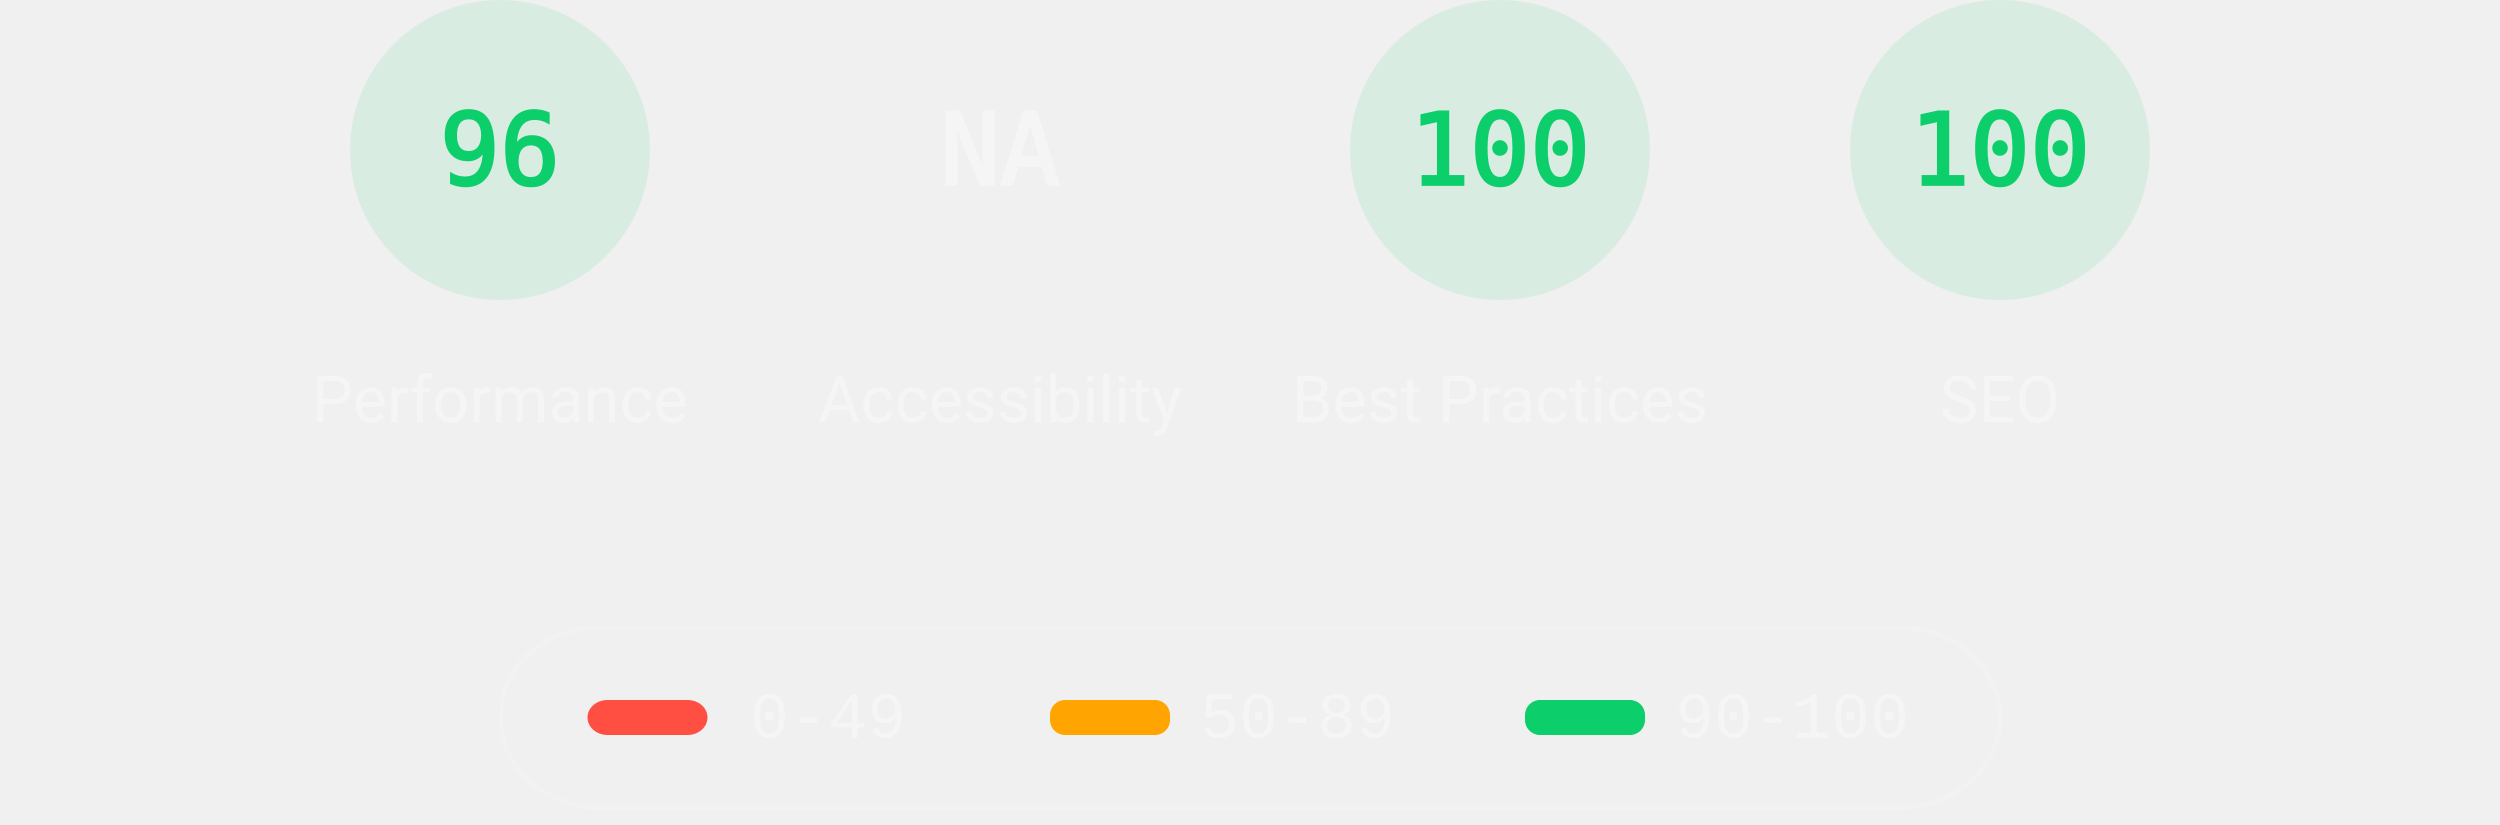
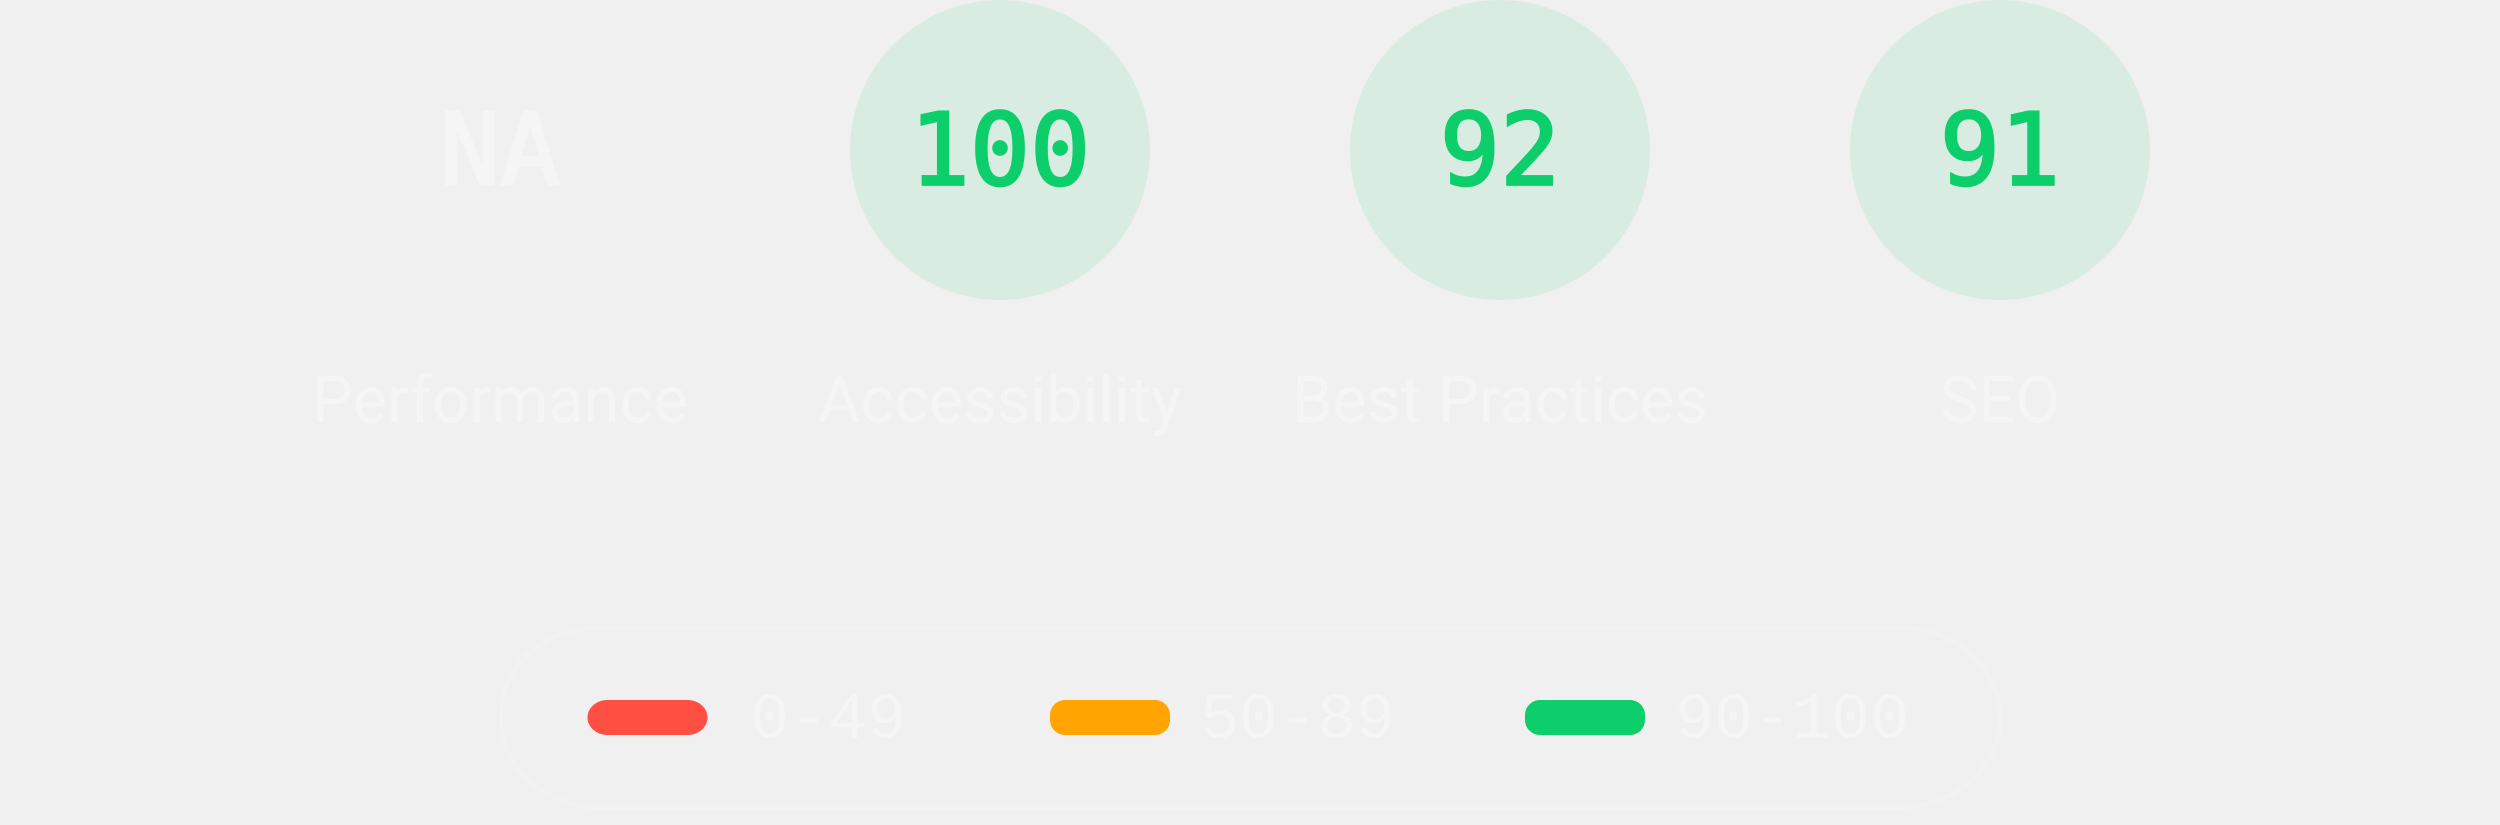
<svg xmlns="http://www.w3.org/2000/svg" class="theme--dark" fill="none" width="1000" height="330">
  <style>
			.gauge-base {
				opacity: 0.1
			}

			.gauge-arc {
				fill: none;
				animation-delay: 250ms;
				stroke-linecap: round;
				transform: rotate(-90deg);
				transform-origin: 100px 60px;
				animation: load-gauge 1s ease forwards
			}

			.guage-text {
				font-size: 40px;
				font-family: monospace;
				text-align: center
			}

			.guage-red {
				color: #ff4e42;
				fill: #ff4e42;
				stroke: #ff4e42
			}
			.guage-orange {
				color: #ffa400;
				fill: #ffa400;
				stroke: #ffa400
			}
			.guage-green {
				color: #0cce6b;
				fill: #0cce6b;
				stroke: #0cce6b
			}
			.theme--agnostic .guage-undefined {
				color: #5c5c5c;
				fill: #5c5c5c;
				stroke: #5c5c5c
			}
			.theme--light .guage-undefined {
				color: #1e1e1e;
				fill: #1e1e1e;
				stroke: #1e1e1e
			}
			.theme--dark .guage-undefined {
				color: #f5f5f5;
				fill: #f5f5f5;
				stroke: #f5f5f5
			}

			.guage-title {
				stroke: none;
				font-size: 26px;
				line-height: 26px;
				font-family: Roboto, Halvetica, Arial, sans-serif
			}
			.metric.guage-title {
				font-family: 'Courier New', Courier, monospace
			}
			.theme--agnostic .guage-title {
				color: #737373;
				fill: #737373
			}
			.theme--light .guage-title {
				color: #212121;
				fill: #212121
			}
			.theme--dark .guage-title {
				color: #f5f5f5;
				fill: #f5f5f5
			}

			@keyframes load-gauge {
				from {
					stroke-dasharray: 0 352.858
				}
			}
			.lh-gauge--pwa__disc {
				fill: #e0e0e0
			}
			.lh-gauge--pwa__logo {
				position: relative;
				fill: #b0b0b0
			}
			.lh-gauge--pwa__invisible {
				display: none
			}
			.lh-gauge--pwa__visible {
				display: inline
			}
			.guage-invisible {
				display: none
			}
			.lh-gauge--pwa__logo--primary-color {
				fill: #304ffe
			}
			.theme--agnostic .lh-gauge--pwa__logo--secondary-color {
				fill: #787878
			}
			.theme--light .lh-gauge--pwa__logo--secondary-color {
				fill: #3d3d3d
			}
			.theme--dark .lh-gauge--pwa__logo--secondary-color {
				fill: #d8b6b6
			}
			.theme--light #svg_2 {
				stroke: #00000022
			}
			.theme--agnostic #svg_2 {
				stroke: #616161
			}
			.theme--light #svg_2 {
				stroke: #00000022
			}
			.theme--dark #svg_2 {
				stroke: #f5f5f566
			}
		</style>
-   <svg class="guage-div guage-perf guage-green" viewBox="0 0 200 200" width="200" height="200" x="100" y="0">
-     <circle class="gauge-base" r="56" cx="100" cy="60" stroke-width="8" />
-     <circle class="gauge-arc guage-arc-1" r="56" cx="100" cy="60" stroke-width="8" style="stroke-dasharray: 337.784, 351.858;" />
-     <text class="guage-text" x="100px" y="60px" alignment-baseline="central" dominant-baseline="central" text-anchor="middle">96</text>
+   <svg class="guage-div guage-perf guage-undefined" viewBox="0 0 200 200" width="200" height="200" x="100" y="0">
+     <circle class="gauge-base" r="56" cx="100" cy="60" stroke-width="8" />
+     <circle class="gauge-arc guage-arc-1" r="56" cx="100" cy="60" stroke-width="8" style="stroke-dasharray: 351.858, 351.858;" />
+     <text class="guage-text" x="100px" y="60px" alignment-baseline="central" dominant-baseline="central" text-anchor="middle">NA</text>
    <text class="guage-title" x="100px" y="160px" alignment-baseline="central" dominant-baseline="central" text-anchor="middle">Performance</text>
  </svg>
-   <svg class="guage-div guage-acc guage-undefined" viewBox="0 0 200 200" width="200" height="200" x="300" y="0">
+   <svg class="guage-div guage-acc guage-green" viewBox="0 0 200 200" width="200" height="200" x="300" y="0">
    <circle class="gauge-base" r="56" cx="100" cy="60" stroke-width="8" />
    <circle class="gauge-arc guage-arc-2" r="56" cx="100" cy="60" stroke-width="8" style="stroke-dasharray: 351.858, 351.858;" />
-     <text class="guage-text" x="100px" y="60px" alignment-baseline="central" dominant-baseline="central" text-anchor="middle">NA</text>
+     <text class="guage-text" x="100px" y="60px" alignment-baseline="central" dominant-baseline="central" text-anchor="middle">100</text>
    <text class="guage-title" x="100px" y="160px" alignment-baseline="central" dominant-baseline="central" text-anchor="middle">Accessibility</text>
  </svg>
  <svg class="guage-div guage-best guage-green" viewBox="0 0 200 200" width="200" height="200" x="500" y="0">
    <circle class="gauge-base" r="56" cx="100" cy="60" stroke-width="8" />
-     <circle class="gauge-arc guage-arc-3" r="56" cx="100" cy="60" stroke-width="8" style="stroke-dasharray: 351.858, 351.858;" />
-     <text class="guage-text" x="100px" y="60px" alignment-baseline="central" dominant-baseline="central" text-anchor="middle">100</text>
+     <circle class="gauge-arc guage-arc-3" r="56" cx="100" cy="60" stroke-width="8" style="stroke-dasharray: 323.709, 351.858;" />
+     <text class="guage-text" x="100px" y="60px" alignment-baseline="central" dominant-baseline="central" text-anchor="middle">92</text>
    <text class="guage-title" x="100px" y="160px" alignment-baseline="central" dominant-baseline="central" text-anchor="middle">Best Practices</text>
  </svg>
  <svg class="guage-div guage-seo guage-green" viewBox="0 0 200 200" width="200" height="200" x="700" y="0">
    <circle class="gauge-base" r="56" cx="100" cy="60" stroke-width="8" />
-     <circle class="gauge-arc guage-arc-4" r="56" cx="100" cy="60" stroke-width="8" style="stroke-dasharray: 351.858, 351.858;" />
-     <text class="guage-text" x="100px" y="60px" alignment-baseline="central" dominant-baseline="central" text-anchor="middle">100</text>
+     <circle class="gauge-arc guage-arc-4" r="56" cx="100" cy="60" stroke-width="8" style="stroke-dasharray: 320.191, 351.858;" />
+     <text class="guage-text" x="100px" y="60px" alignment-baseline="central" dominant-baseline="central" text-anchor="middle">91</text>
    <text class="guage-title" x="100px" y="160px" alignment-baseline="central" dominant-baseline="central" text-anchor="middle">SEO</text>
  </svg>
  <svg class="guage-div guage-pwa guage-invisible" viewBox="0 0 200 200" width="200" height="200" x="900" y="0">
    <svg viewBox="0 0 60 60" width="112" height="112" x="44" y="4">
      <defs>
        <linearGradient id="lh-gauge--pwa__check-circle__gradient-0" x1="50%" y1="0%" x2="50%" y2="100%">
          <stop stop-color="#00C852" offset="0%" />
          <stop stop-color="#009688" offset="100%" />
        </linearGradient>
        <linearGradient id="lh-gauge--pwa__installable__shadow-gradient-0" x1="76.056%" x2="24.111%" y1="82.995%" y2="24.735%">
          <stop stop-color="#A5D6A7" offset="0%" />
          <stop stop-color="#80CBC4" offset="100%" />
        </linearGradient>
        <linearGradient id="lh-gauge--pwa__fast-reliable__shadow-gradient-0" x1="76.056%" y1="82.995%" x2="25.678%" y2="26.493%">
          <stop stop-color="#64B5F6" offset="0%" />
          <stop stop-color="#2979FF" offset="100%" />
        </linearGradient>
        <g id="lh-gauge--pwa__fast-reliable-badge-0">
          <circle fill="#FFFFFF" cx="10" cy="10" r="10" />
          <path fill="#304FFE" d="M10 3.58l5.25 2.34v3.5c0 3.23-2.24 6.26-5.25 7-3.01-.74-5.25-3.77-5.25-7v-3.5L10 3.58zm-.47 10.74l2.76-4.83.03-.07c.04-.08 0-.24-.22-.24h-1.64l.47-3.26h-.47l-2.7 4.77c-.02.01.05-.1-.04.05-.09.16-.1.31.18.31h1.63l-.47 3.27h.47z" />
        </g>
        <g id="lh-gauge--pwa__installable-badge-0">
          <circle fill="#FFFFFF" cx="10" cy="10" r="10" />
          <path fill="#009688" d="M10 4.167A5.835 5.835 0 0 0 4.167 10 5.835 5.835 0 0 0 10 15.833 5.835 5.835 0 0 0 15.833 10 5.835 5.835 0 0 0 10 4.167zm2.917 6.416h-2.334v2.334H9.417v-2.334H7.083V9.417h2.334V7.083h1.166v2.334h2.334v1.166z" />
        </g>
      </defs>
      <g stroke="none" fill-rule="nonzero">
        <circle class="lh-gauge--pwa__disc" cx="30" cy="30" r="30" />
        <g class="lh-gauge--pwa__logo">
          <path d="M35.66 19.39l.7-1.75h2L37.4 15 38.6 12l3.4 9h-2.51l-.58-1.61z" />
          <path d="M33.52 21l3.65-9h-2.42l-2.5 5.82L30.5 12h-1.86l-1.9 5.82-1.35-2.65-1.21 3.72L25.4 21h2.38l1.72-5.2 1.64 5.2z" />
          <path fill-rule="nonzero" d="M20.3 17.91h1.48c.45 0 .85-.05 1.2-.15l.39-1.18 1.07-3.3a2.64 2.64 0 0 0-.28-.37c-.55-.6-1.36-.91-2.42-.91H18v9h2.3V17.9zm1.96-3.84c.22.22.33.5.33.87 0 .36-.1.65-.29.87-.2.23-.59.35-1.15.35h-.86v-2.41h.87c.52 0 .89.1 1.1.32z" />
        </g>
        <rect class="lh-gauge--pwa__component lh-gauge--pwa__na-line lh-gauge--pwa__invisible" fill="#FFFFFF" x="20" y="32" width="20" height="4" rx="2" />
        <g class="lh-gauge--pwa__component lh-gauge--pwa__fast-reliable-badge lh-gauge--pwa__invisible" transform="translate(20, 29)">
          <path fill="url(#lh-gauge--pwa__fast-reliable__shadow-gradient-0)" d="M33.63 19.49A30 30 0 0 1 16.2 30.36L3 17.14 17.14 3l16.49 16.49z" />
          <use href="#lh-gauge--pwa__fast-reliable-badge-0" />
        </g>
        <g class="lh-gauge--pwa__component lh-gauge--pwa__installable-badge lh-gauge--pwa__invisible" transform="translate(20, 29)">
          <path fill="url(#lh-gauge--pwa__installable__shadow-gradient-0)" d="M33.629 19.487c-4.272 5.453-10.391 9.39-17.415 10.869L3 17.142 17.142 3 33.63 19.487z" />
          <use href="#lh-gauge--pwa__installable-badge-0" />
        </g>
        <g class="lh-gauge--pwa__component lh-gauge--pwa__fast-reliable-installable-badges lh-gauge--pwa__invisible">
          <g transform="translate(8, 29)">
            <path fill="url(#lh-gauge--pwa__fast-reliable__shadow-gradient-0)" d="M16.321 30.463L3 17.143 17.142 3l22.365 22.365A29.864 29.864 0 0 1 22 31c-1.942 0-3.84-.184-5.679-.537z" />
            <use href="#lh-gauge--pwa__fast-reliable-badge-0" />
          </g>
          <g transform="translate(32, 29)">
            <path fill="url(#lh-gauge--pwa__installable__shadow-gradient-0)" d="M25.982 11.84a30.107 30.107 0 0 1-13.08 15.203L3 17.143 17.142 3l8.84 8.84z" />
            <use href="#lh-gauge--pwa__installable-badge-0" />
          </g>
        </g>
        <g class="lh-gauge--pwa__component lh-gauge--pwa__check-circle lh-gauge--pwa__invisible" transform="translate(18, 28)">
          <circle fill="#FFFFFF" cx="12" cy="12" r="12" />
          <path fill="url(#lh-gauge--pwa__check-circle__gradient-0)" d="M12 2a10 10 0 1 0 0 20 10 10 0 0 0 0-20zm-2 15l-5-5 1.41-1.41L10 14.17l7.59-7.59L19 8l-9 9z" />
        </g>
      </g>
    </svg>
    <text class="guage-title" y="160px" alignment-baseline="central" dominant-baseline="central" text-anchor="middle">
      <tspan x="100px" dy="-6px">Progressive</tspan>
      <tspan x="100px" dy="30px">Web App</tspan>
    </text>
  </svg>
  <svg width="604" height="76" x="200" y="250">
    <g>
      <rect fill="none" id="canvas_background" height="80" width="604" y="-1" x="-1" />
      <g display="none" overflow="visible" y="0" x="0" height="100%" width="100%" id="canvasGrid">
        <rect fill="url(#gridpattern)" stroke-width="0" y="0" x="0" height="100%" width="100%" />
      </g>
    </g>
    <g>
      <rect fill-opacity="0" stroke-width="2" rx="40" id="svg_2" height="72" width="600" y="1" x="0" fill="#000000" />
      <rect stroke="#000" rx="8" id="svg_3" height="14" width="48" y="30" x="35" stroke-opacity="null" stroke-width="0" fill="#ff4e42" />
      <rect stroke="#000" rx="6" id="svg_4" height="14" width="48" y="30" x="220" stroke-opacity="null" stroke-width="0" fill="#ffa400" />
      <rect stroke="#000" rx="6" id="svg_5" height="14" width="48" y="30" x="410" stroke-opacity="null" stroke-width="0" fill="#0cce6b" />
      <text class="metric guage-title" xml:space="preserve" text-anchor="start" font-size="26" id="svg_6" y="45" x="100" stroke-opacity="null" stroke-width="0" stroke="#000">0-49</text>
      <text class="metric guage-title" xml:space="preserve" text-anchor="start" font-size="26" id="svg_7" y="45" x="280" stroke-opacity="null" stroke-width="0" stroke="#000">50-89</text>
      <text class="metric guage-title" xml:space="preserve" text-anchor="start" font-size="26" id="svg_8" y="45" x="470" stroke-opacity="null" stroke-width="0" stroke="#000">90-100</text>
    </g>
  </svg>
</svg>
